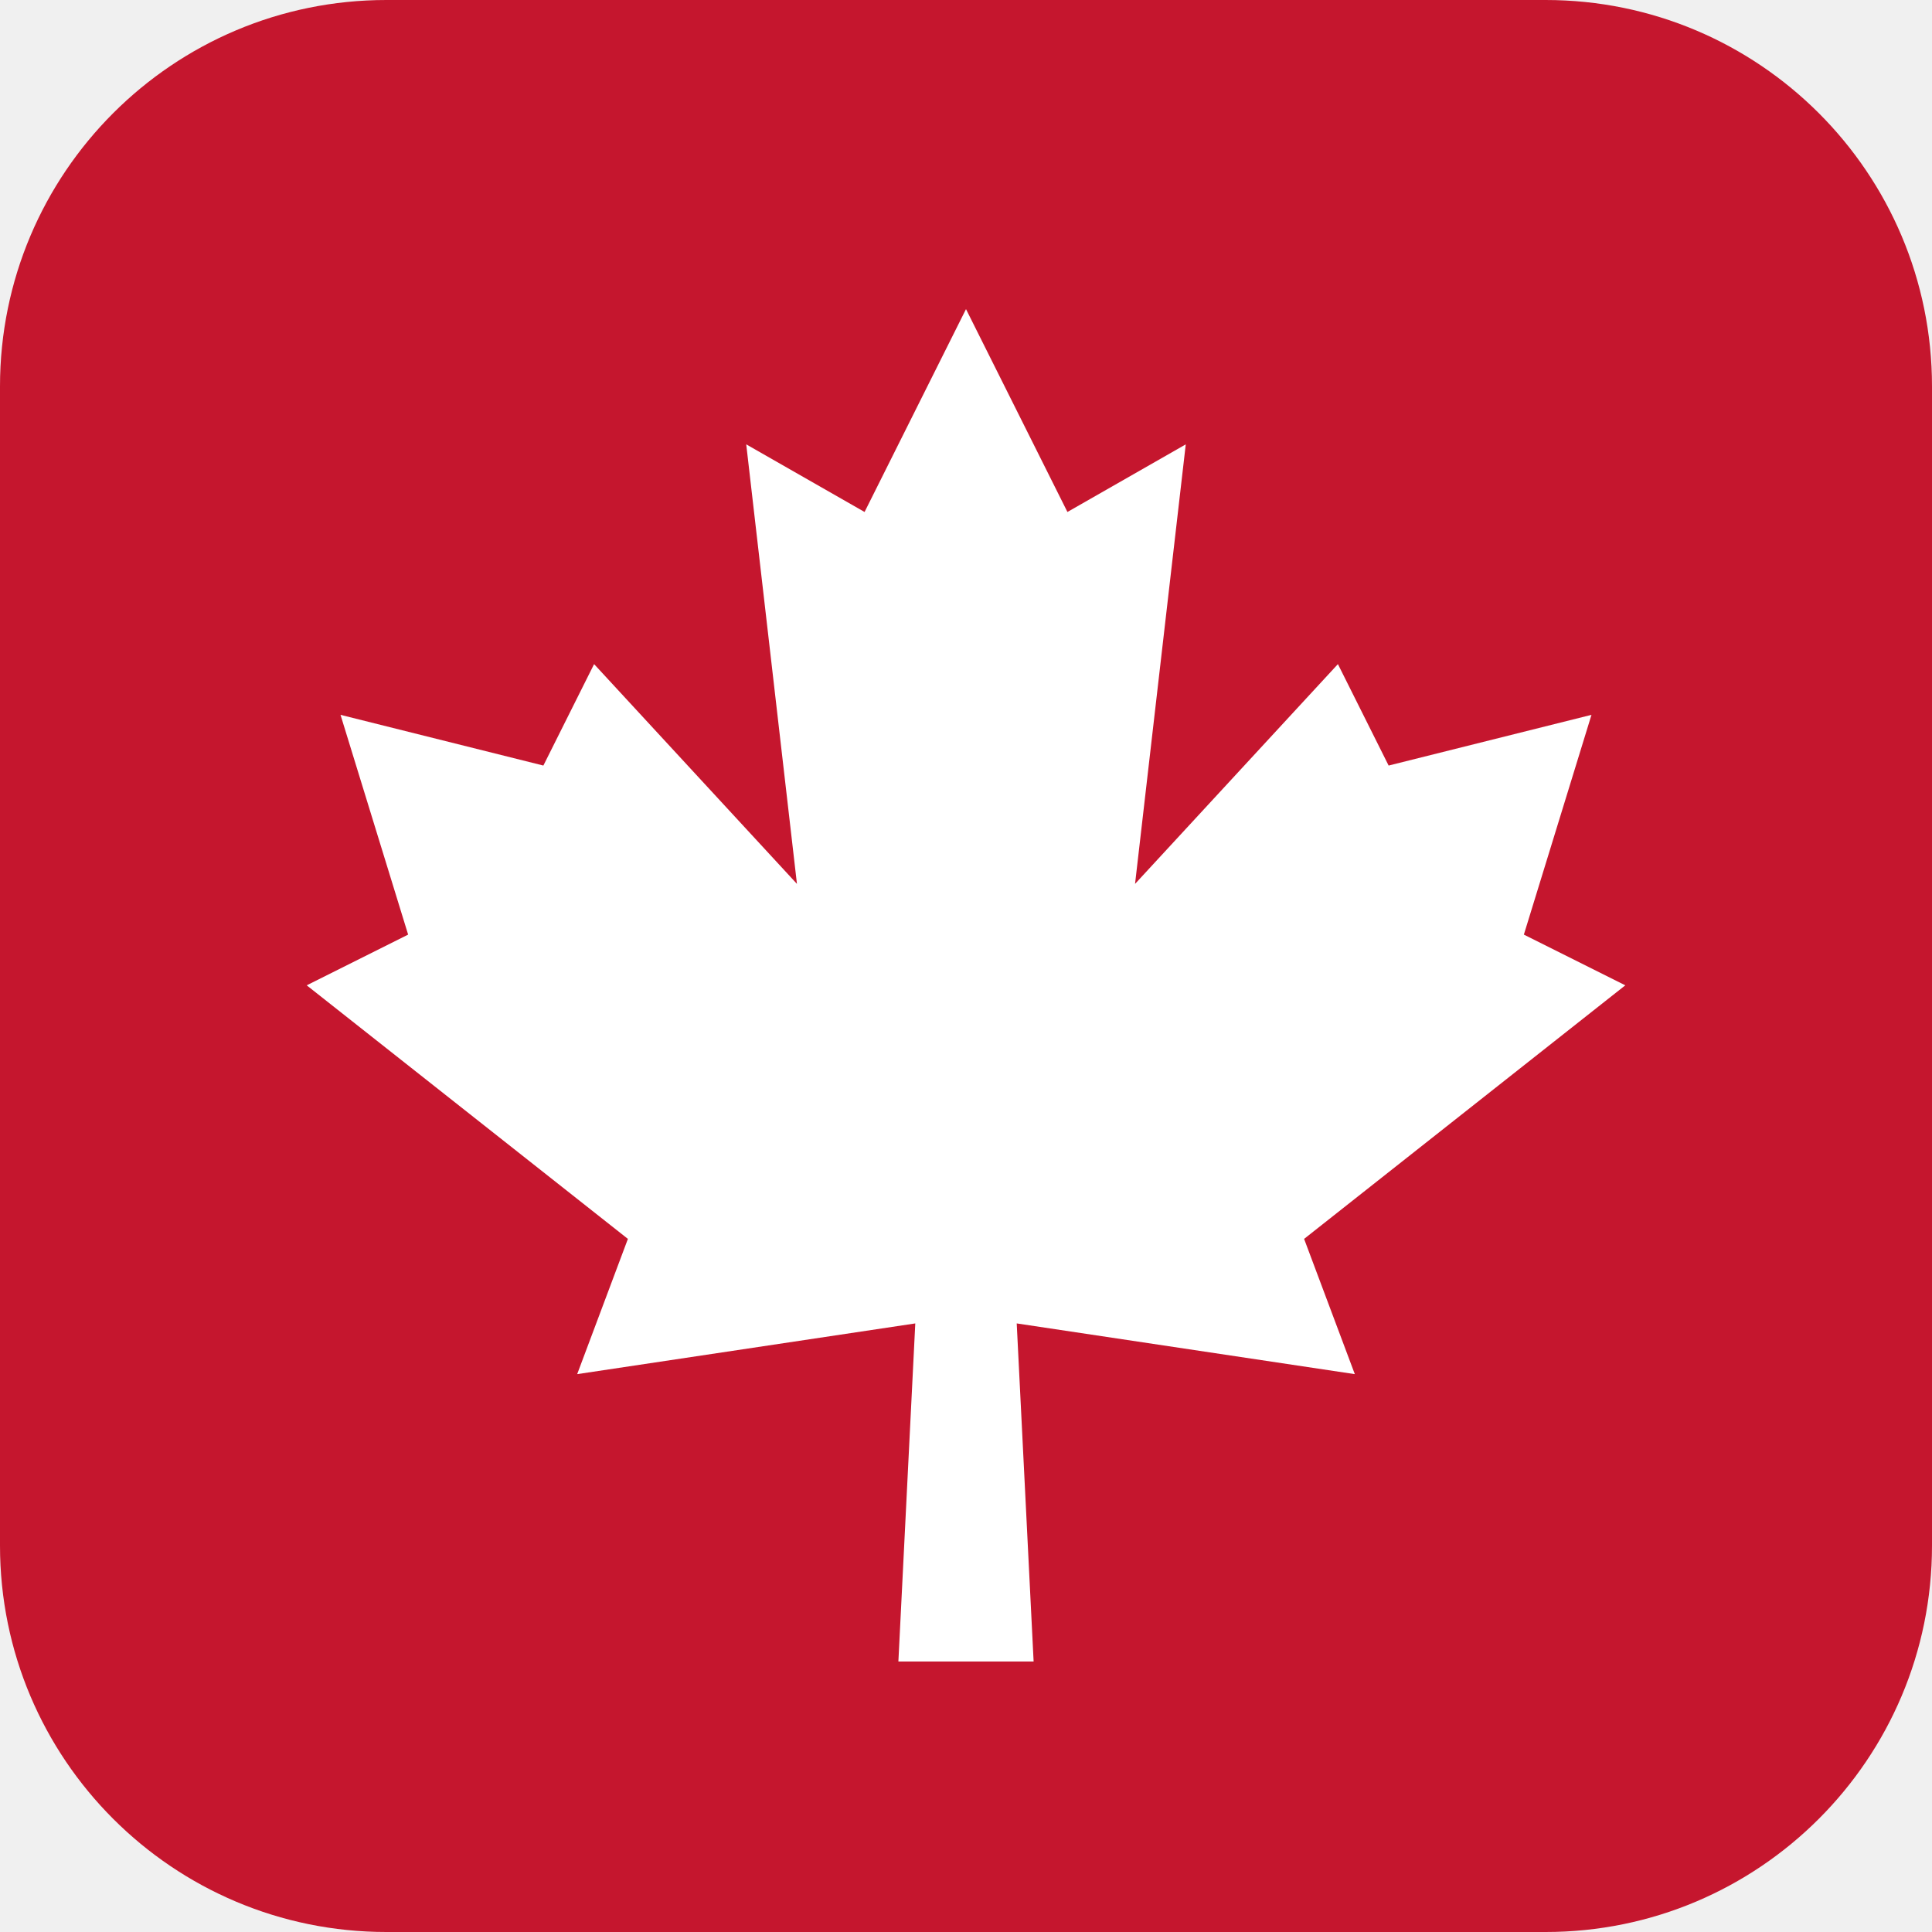
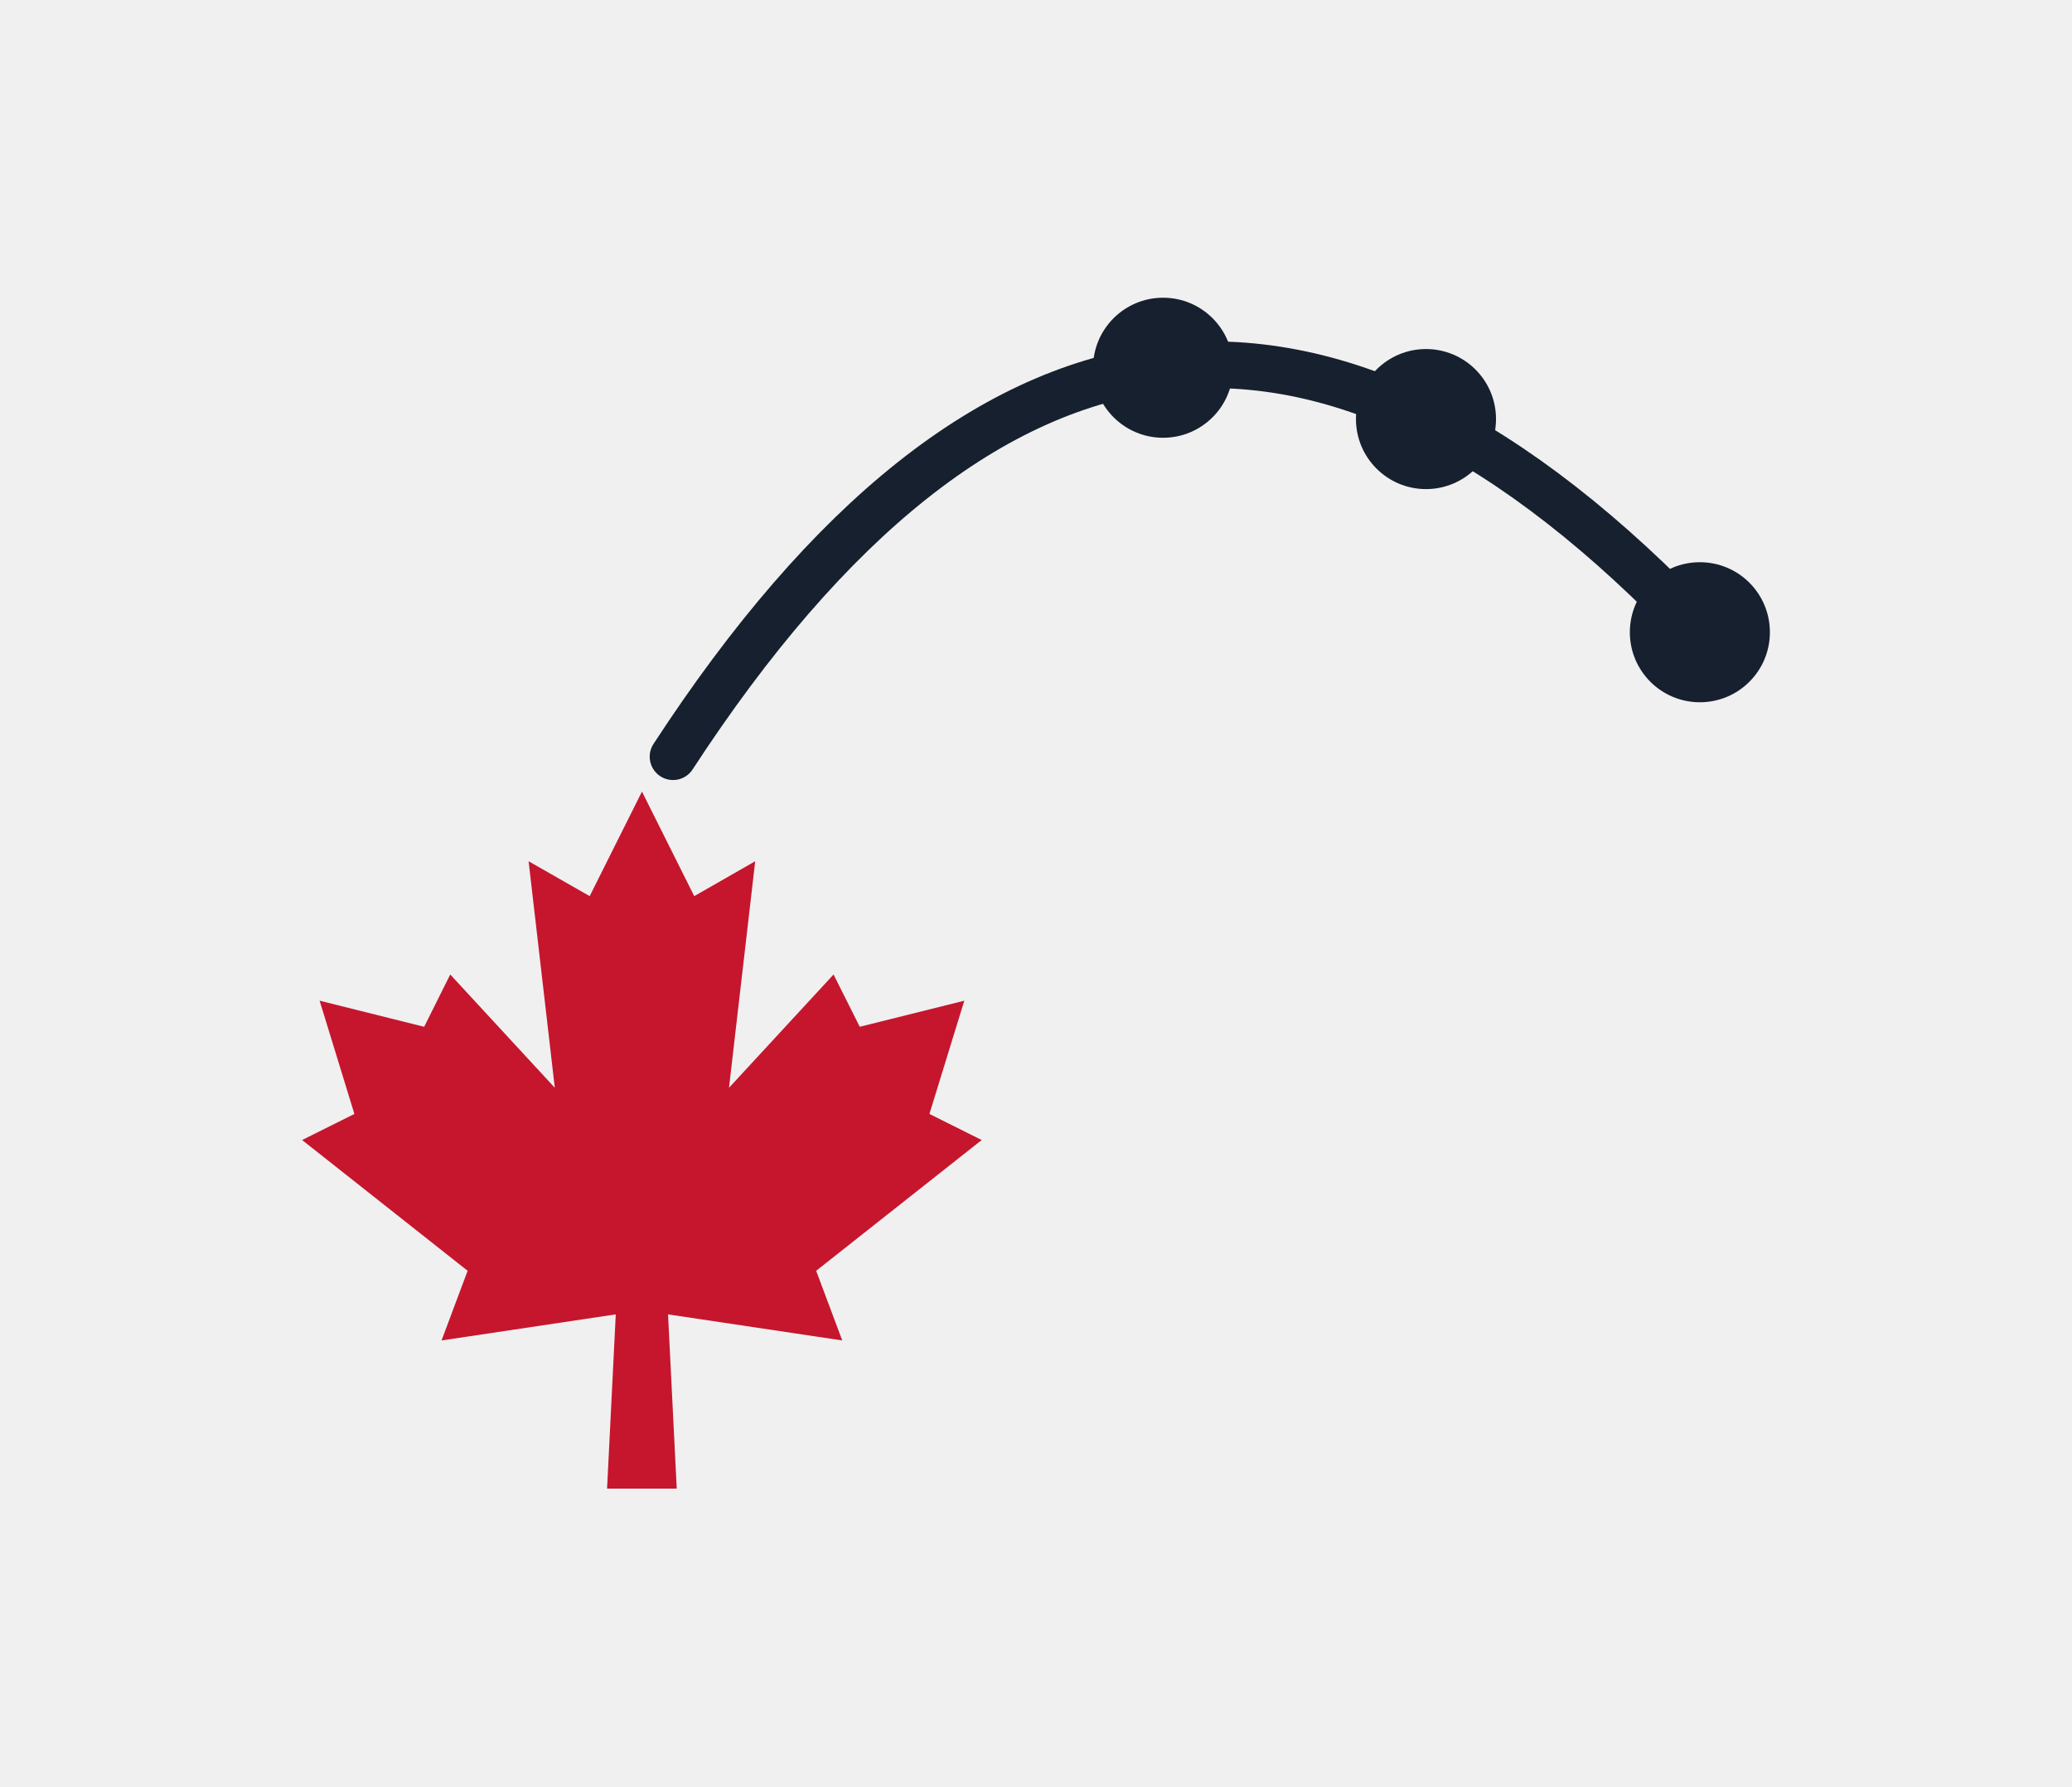
- <svg xmlns="http://www.w3.org/2000/svg" viewBox="0 0 64 64" width="64" height="64">
-   <path d="M12.8 0L51.2 0C58.27 0 64 5.73 64 12.8L64 51.2C64 58.27 58.27 64 51.2 64L12.8 64C5.73 64 0 58.27 0 51.2L0 12.8C0 5.73 5.73 0 12.8 0Z" fill="#C5162E" />
-   <path d="M32 10.24L35.36 16.96L39.28 14.72L37.6 29.28L44.32 22L46 25.36L52.72 23.68L50.48 30.96L53.84 32.64L43.2 41.04L44.88 45.52L33.68 43.84L34.24 55.04L29.76 55.04L30.32 43.84L19.12 45.52L20.8 41.04L10.16 32.64L13.52 30.96L11.28 23.68L18 25.36L19.68 22L26.4 29.28L24.72 14.72L28.64 16.96L32 10.24Z" fill="#FFFFFF" />
+ <svg xmlns="http://www.w3.org/2000/svg" viewBox="0 0 174 150" width="174" height="150">
+   <path d="M56.52 63.54Q95.71 3.44 142.75 53.09" fill="none" stroke="#16202E" stroke-width="3.92" stroke-linecap="round" />
+   <path d="M103.55 30.88C103.55 34.13 100.92 36.76 97.67 36.76C94.43 36.76 91.79 34.13 91.79 30.88C91.79 27.63 94.43 25 97.67 25C100.92 25 103.55 27.63 103.55 30.88Z" fill="#16202E" />
+   <path d="M125.63 35.19C125.63 38.44 123 41.07 119.75 41.07C116.51 41.07 113.87 38.44 113.87 35.19C113.87 31.94 116.51 29.31 119.75 29.31C123 29.31 125.63 31.94 125.63 35.19Z" fill="#16202E" />
+   <path d="M148.63 53.09C148.63 56.34 146 58.97 142.75 58.97C139.5 58.97 136.87 56.34 136.87 53.09C136.87 49.84 139.5 47.21 142.75 47.21C146 47.21 148.63 49.84 148.63 53.09Z" fill="#16202E" />
+   <path d="M53.91 66.47L58.3 75.25L63.42 72.32L61.22 91.34L70 81.83L72.2 86.22L80.98 84.03L78.05 93.54L82.44 95.73L68.54 106.71L70.73 112.56L56.1 110.37L56.83 125L50.98 125L51.71 110.37L37.08 112.56L39.27 106.71L25.37 95.73L29.76 93.54L26.84 84.03L35.62 86.22L37.81 81.83L46.59 91.34L44.39 72.32L49.52 75.25L53.91 66.47Z" fill="#C5162E" />
</svg>
